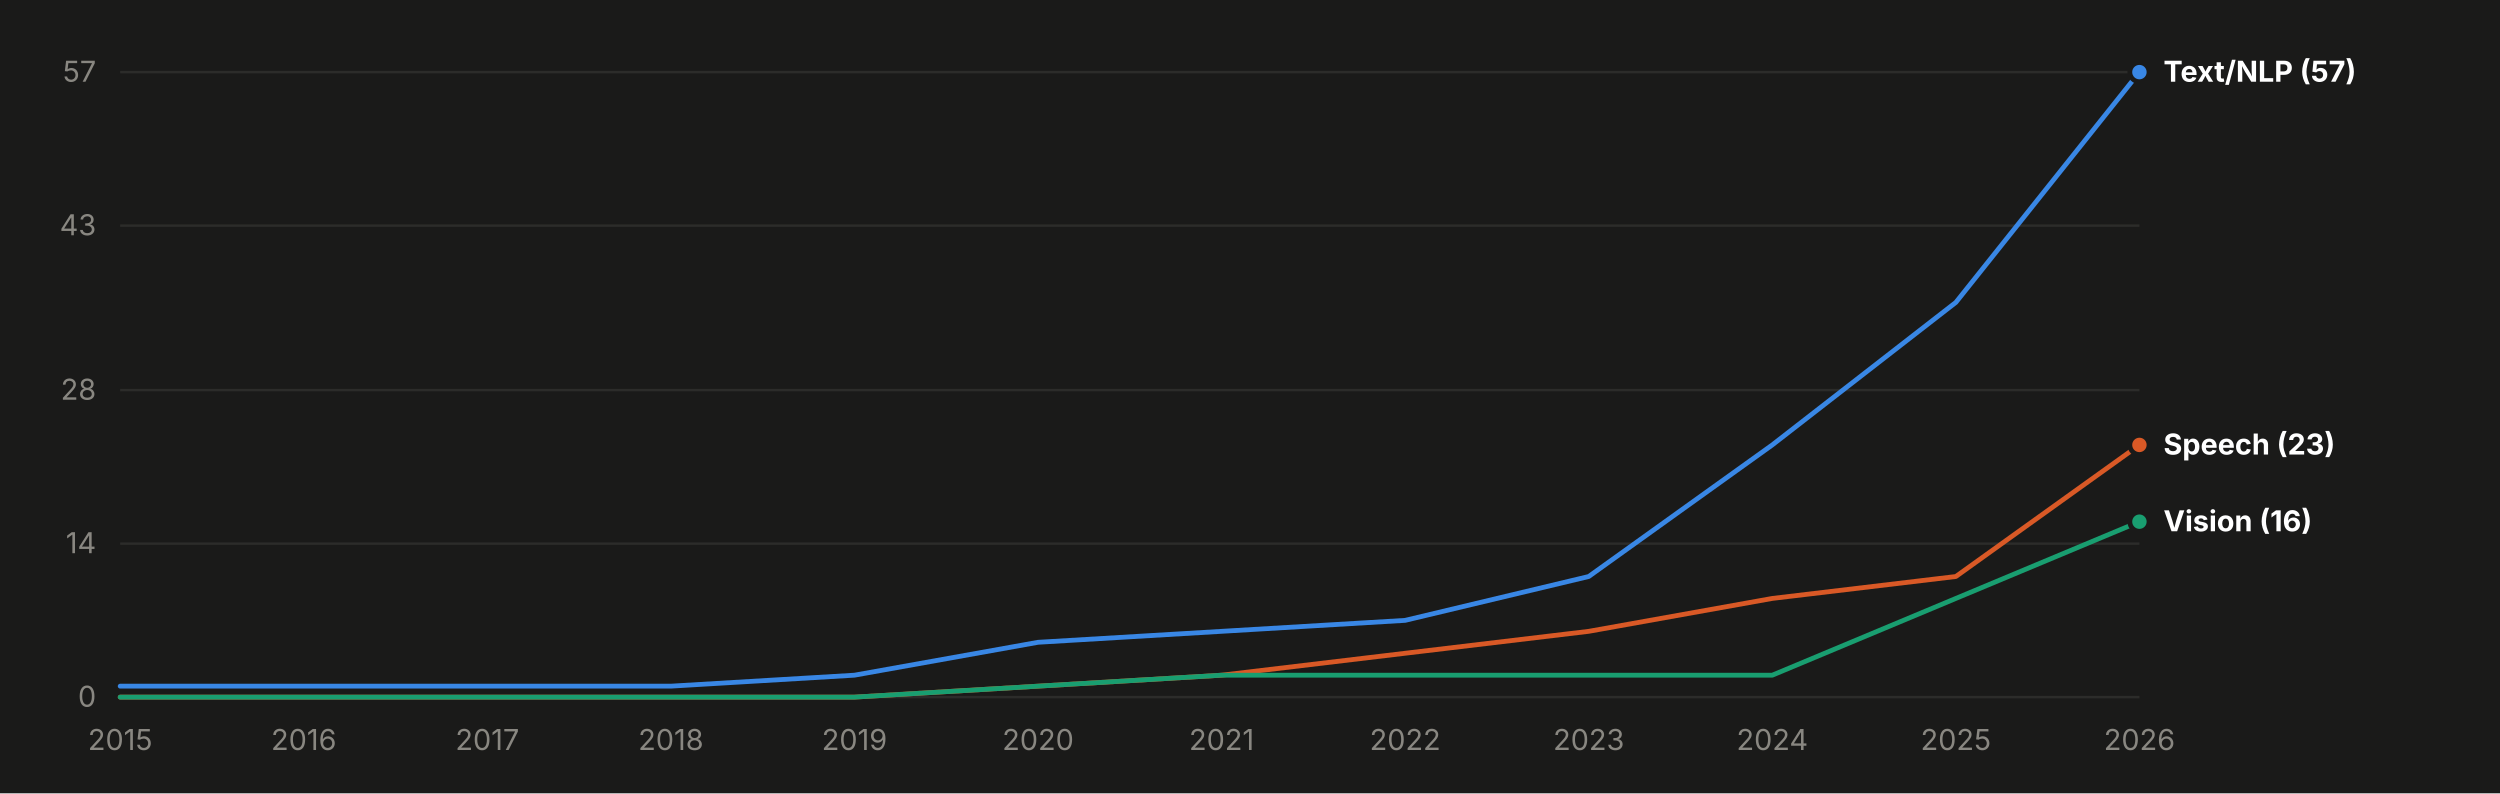
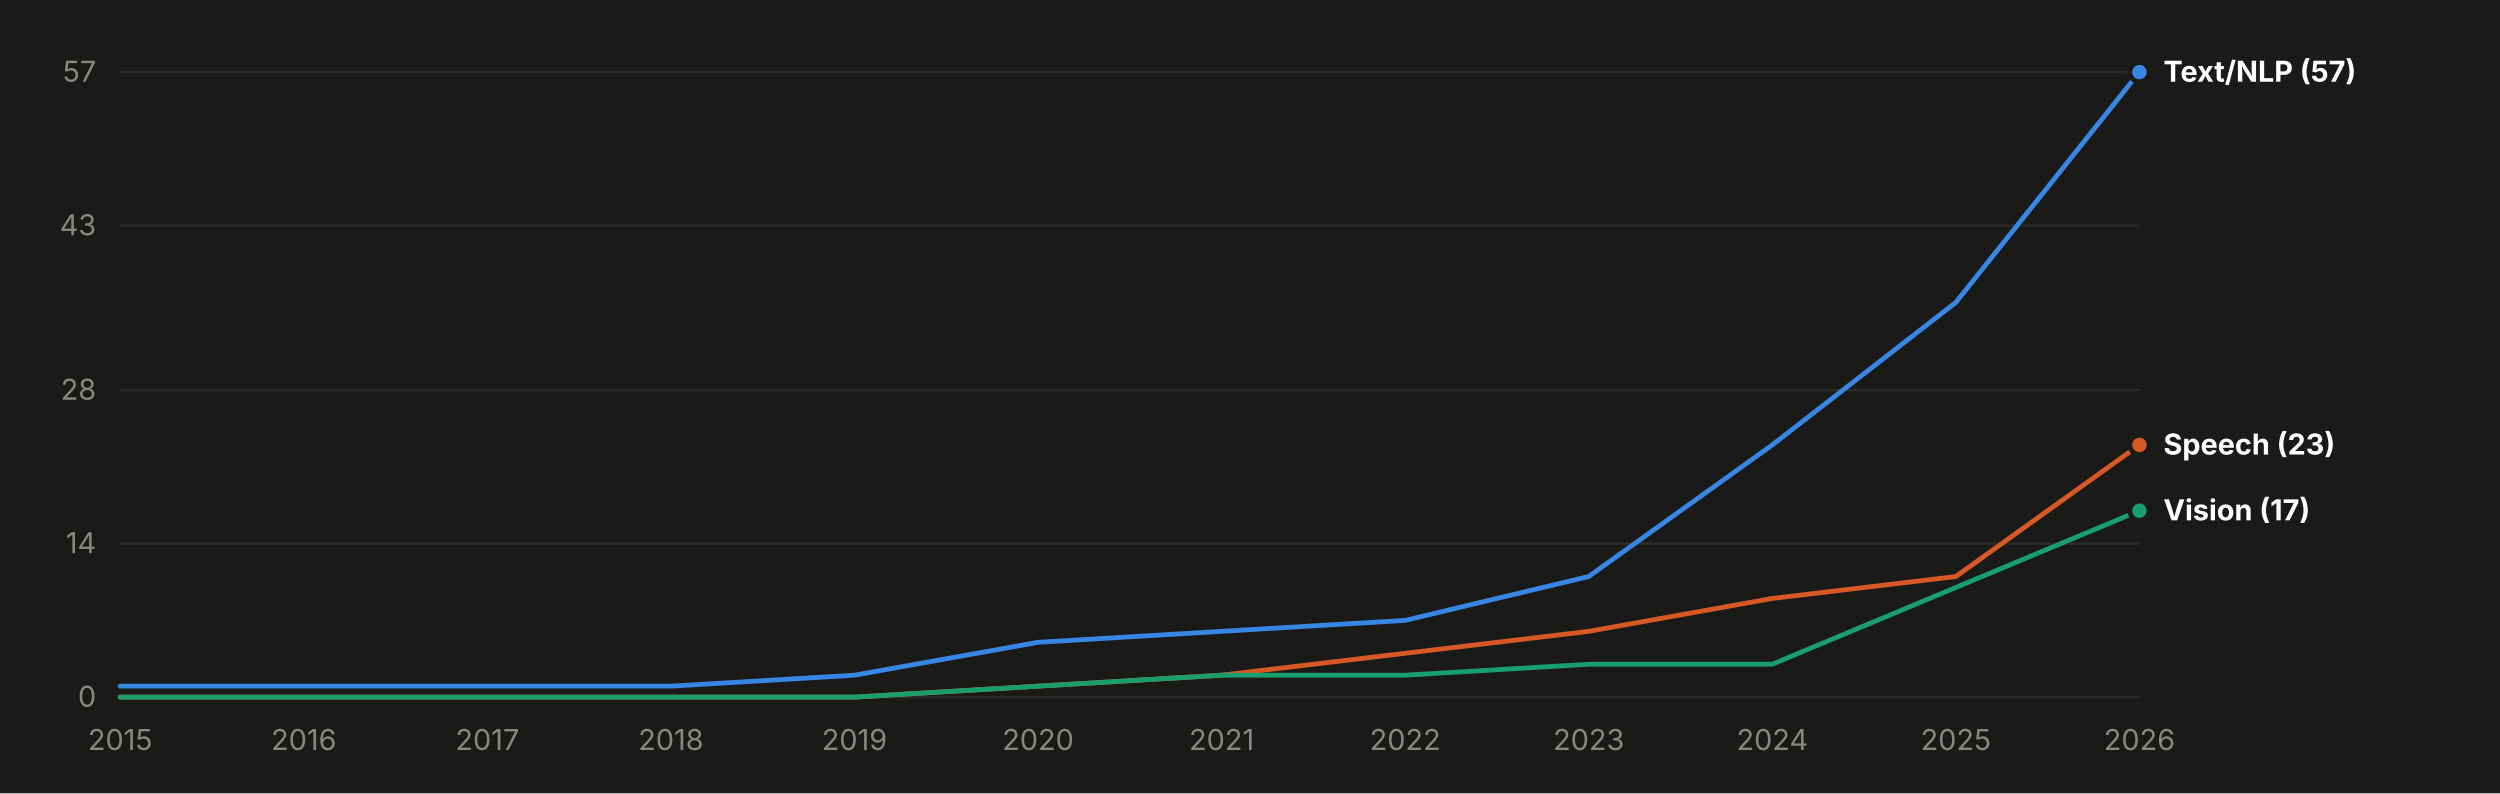
<svg xmlns="http://www.w3.org/2000/svg" width="1040" height="330" viewBox="0 0 1040 330">
  <rect width="1040" height="330" fill="#1a1a19" />
  <style>text{font-family:"Segoe UI",Inter,Arial,sans-serif;fill:#ffffff}.title{font-size:22px;font-weight:700}.sub{font-size:12px;fill:#c3c2b7}.muted{font-size:11px;fill:#898781}.axis{font-size:12px;fill:#898781}.grid{stroke:#2c2c2a;stroke-width:1}.legend{font-size:12px;fill:#c3c2b7}.endlabel{font-size:12px;font-weight:700}</style>
  <line x1="50" y1="290.0" x2="890" y2="290.0" class="grid" />
  <text x="40" y="294.0" text-anchor="end" class="axis">0</text>
  <line x1="50" y1="226.14" x2="890" y2="226.14" class="grid" />
  <text x="40" y="230.14" text-anchor="end" class="axis">14</text>
  <line x1="50" y1="162.281" x2="890" y2="162.281" class="grid" />
  <text x="40" y="166.281" text-anchor="end" class="axis">28</text>
  <line x1="50" y1="93.86" x2="890" y2="93.86" class="grid" />
  <text x="40" y="97.86" text-anchor="end" class="axis">43</text>
  <line x1="50" y1="30.0" x2="890" y2="30.0" class="grid" />
  <text x="40" y="34.0" text-anchor="end" class="axis">57</text>
  <text x="50.0" y="312" text-anchor="middle" class="axis">2015</text>
  <text x="126.364" y="312" text-anchor="middle" class="axis">2016</text>
  <text x="202.727" y="312" text-anchor="middle" class="axis">2017</text>
  <text x="279.091" y="312" text-anchor="middle" class="axis">2018</text>
  <text x="355.455" y="312" text-anchor="middle" class="axis">2019</text>
  <text x="431.818" y="312" text-anchor="middle" class="axis">2020</text>
  <text x="508.182" y="312" text-anchor="middle" class="axis">2021</text>
  <text x="584.545" y="312" text-anchor="middle" class="axis">2022</text>
  <text x="660.909" y="312" text-anchor="middle" class="axis">2023</text>
  <text x="737.273" y="312" text-anchor="middle" class="axis">2024</text>
  <text x="813.636" y="312" text-anchor="middle" class="axis">2025</text>
  <text x="890.0" y="312" text-anchor="middle" class="axis">2026</text>
  <polyline points="50.0,285.439 126.364,285.439 202.727,285.439 279.091,285.439 355.455,280.877 431.818,267.193 508.182,262.632 584.545,258.07 660.909,239.825 737.273,185.088 813.636,125.789 890.0,30.0" fill="none" stroke="#3987e5" stroke-width="2" stroke-linejoin="round" stroke-linecap="round" />
  <circle cx="890.0" cy="30.0" r="4" fill="#3987e5" stroke="#1a1a19" stroke-width="2" />
  <text x="900.0" y="34.0" class="endlabel" fill="#3987e5">Text/NLP (57)</text>
  <polyline points="50.0,290.0 126.364,290.0 202.727,290.0 279.091,290.0 355.455,290.0 431.818,285.439 508.182,280.877 584.545,271.754 660.909,262.632 737.273,248.947 813.636,239.825 890.0,185.088" fill="none" stroke="#d95926" stroke-width="2" stroke-linejoin="round" stroke-linecap="round" />
  <circle cx="890.0" cy="185.088" r="4" fill="#d95926" stroke="#1a1a19" stroke-width="2" />
  <text x="900.0" y="189.088" class="endlabel" fill="#d95926">Speech (23)</text>
-   <polyline points="50.0,290.0 126.364,290.0 202.727,290.0 279.091,290.0 355.455,290.0 431.818,285.439 508.182,280.877 584.545,280.877 660.909,280.877 737.273,280.877 813.636,248.947 890.0,217.018" fill="none" stroke="#199e70" stroke-width="2" stroke-linejoin="round" stroke-linecap="round" />
-   <circle cx="890.0" cy="217.018" r="4" fill="#199e70" stroke="#1a1a19" stroke-width="2" />
-   <text x="900.0" y="221.018" class="endlabel" fill="#199e70">Vision (16)</text>
+   <polyline points="50.0,290.0 126.364,290.0 202.727,290.0 279.091,290.0 355.455,290.0 431.818,285.439 508.182,280.877 584.545,280.877 660.909,276.316 737.273,276.316 813.636,244.386 890.0,212.456" fill="none" stroke="#199e70" stroke-width="2" stroke-linejoin="round" stroke-linecap="round" />
+   <circle cx="890.0" cy="212.456" r="4" fill="#199e70" stroke="#1a1a19" stroke-width="2" />
+   <text x="900.0" y="216.456" class="endlabel" fill="#199e70">Vision (17)</text>
</svg>
